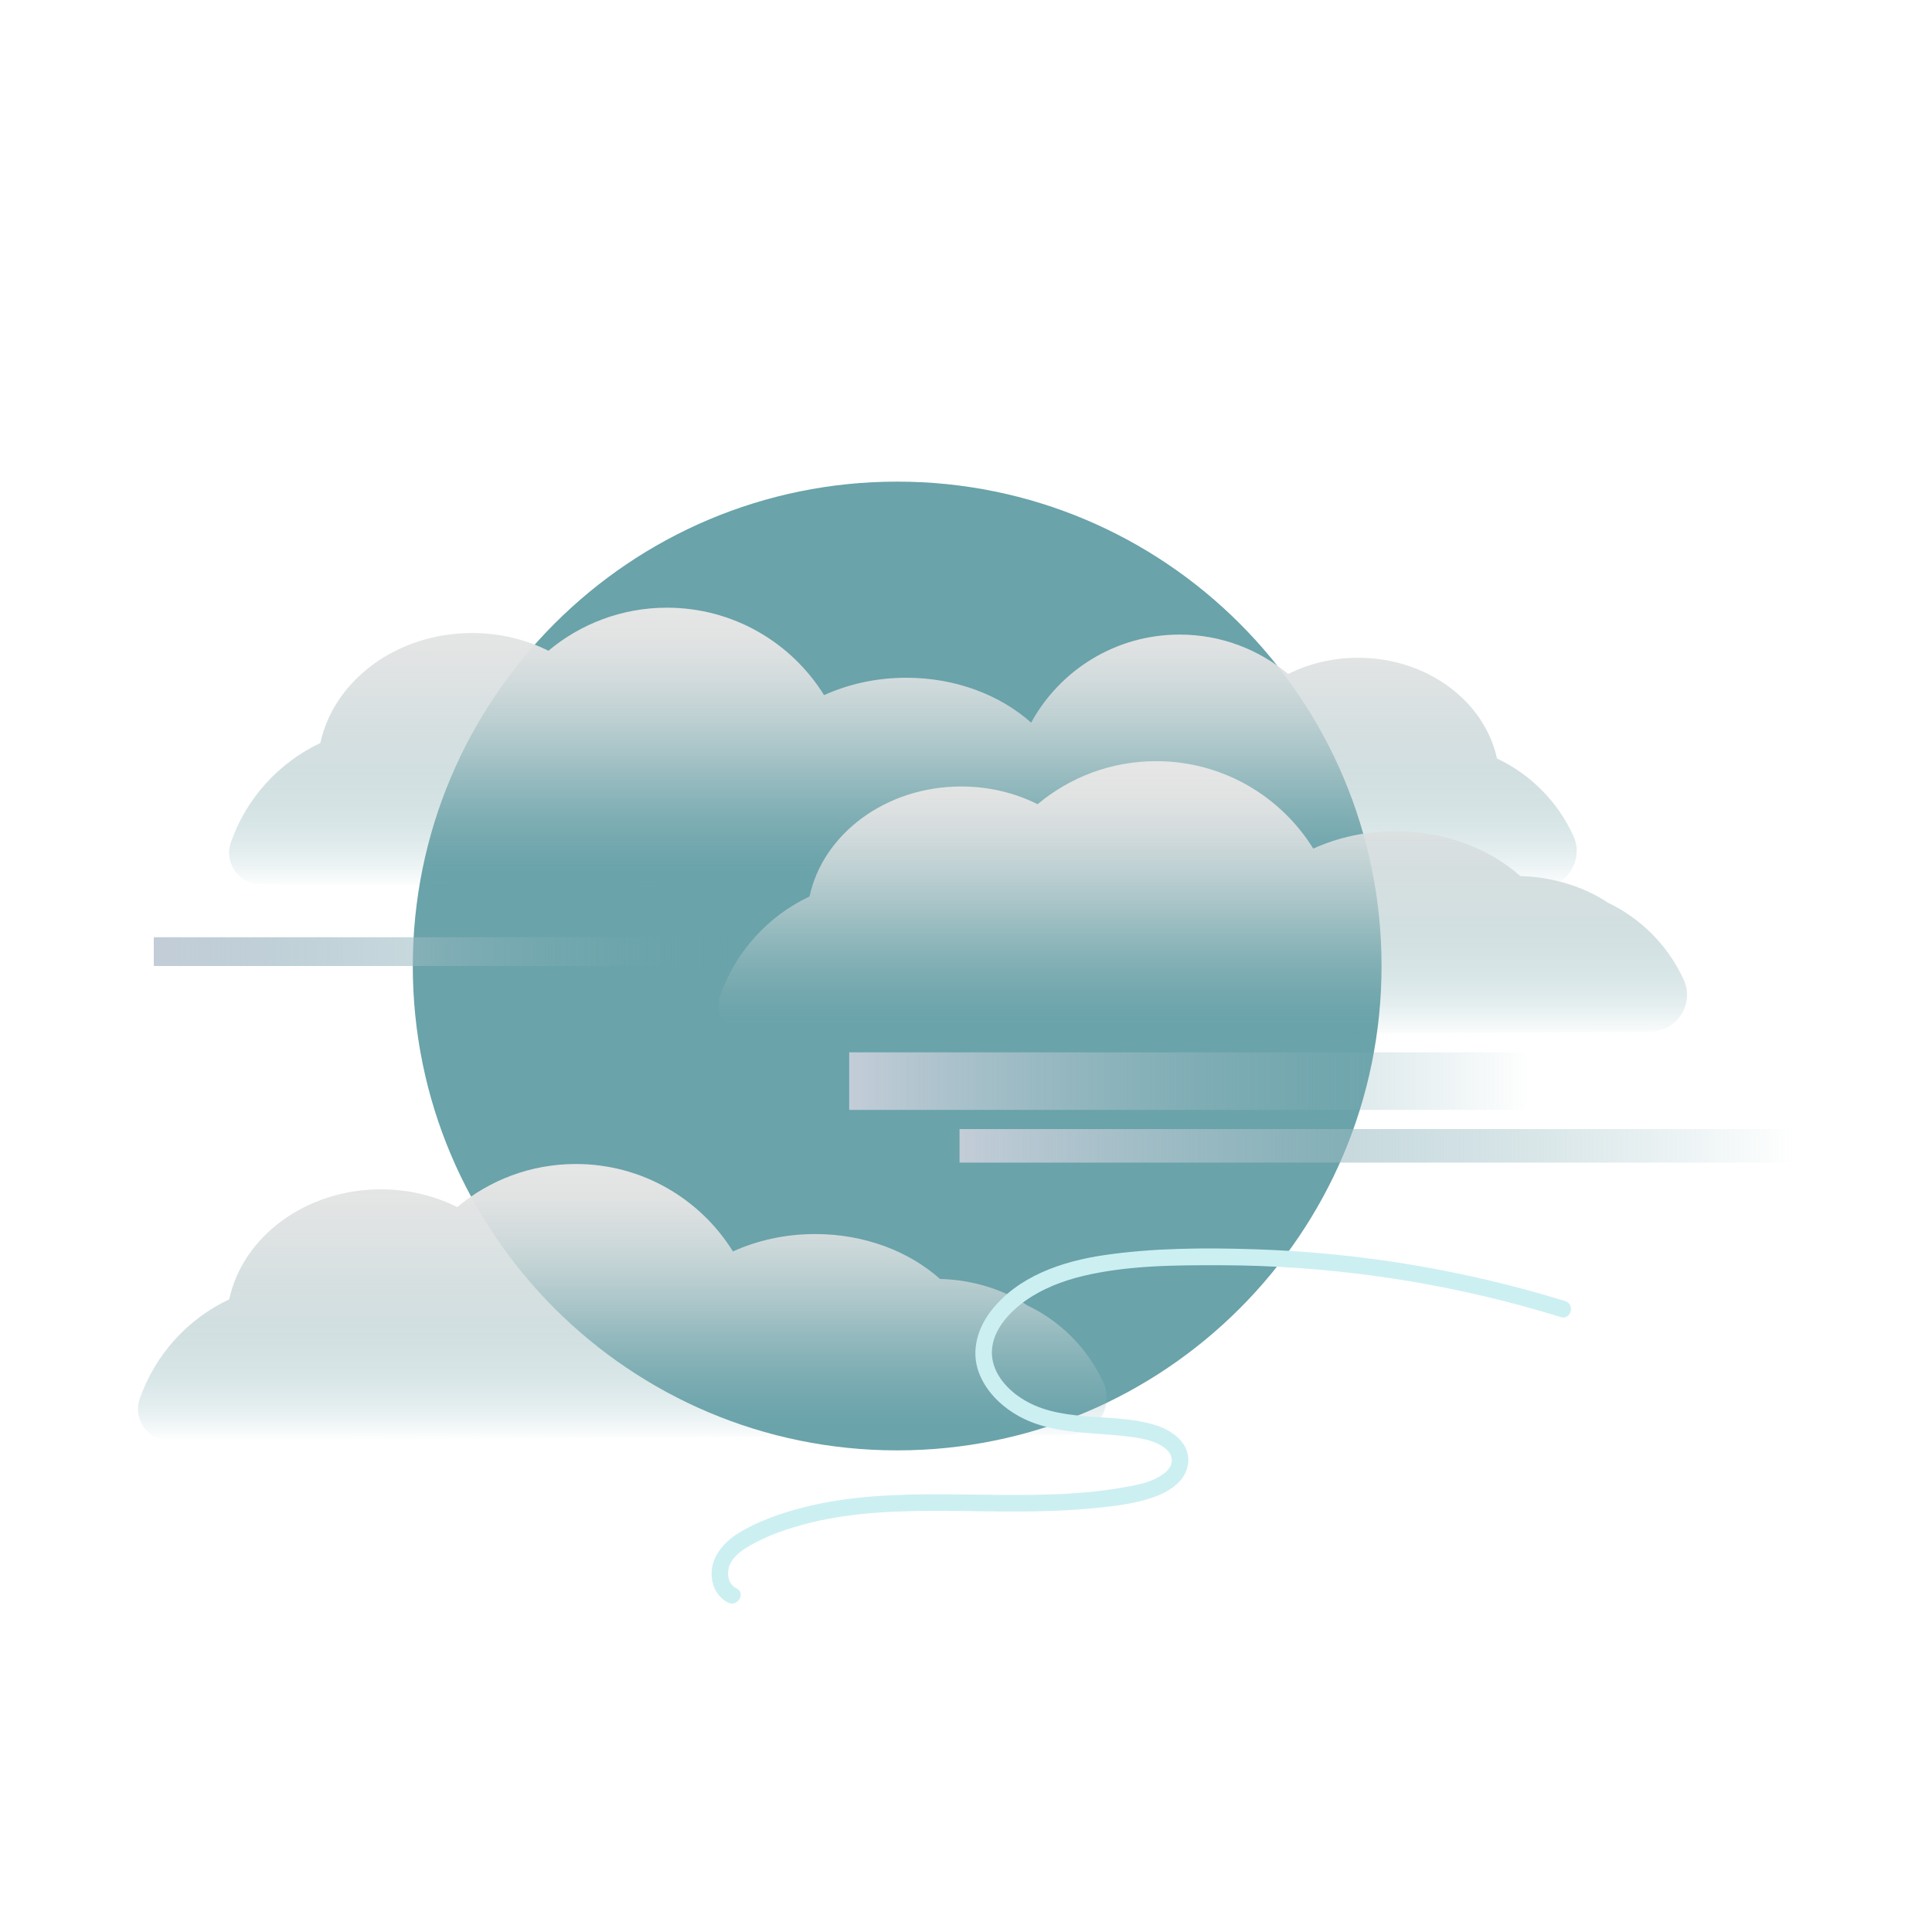
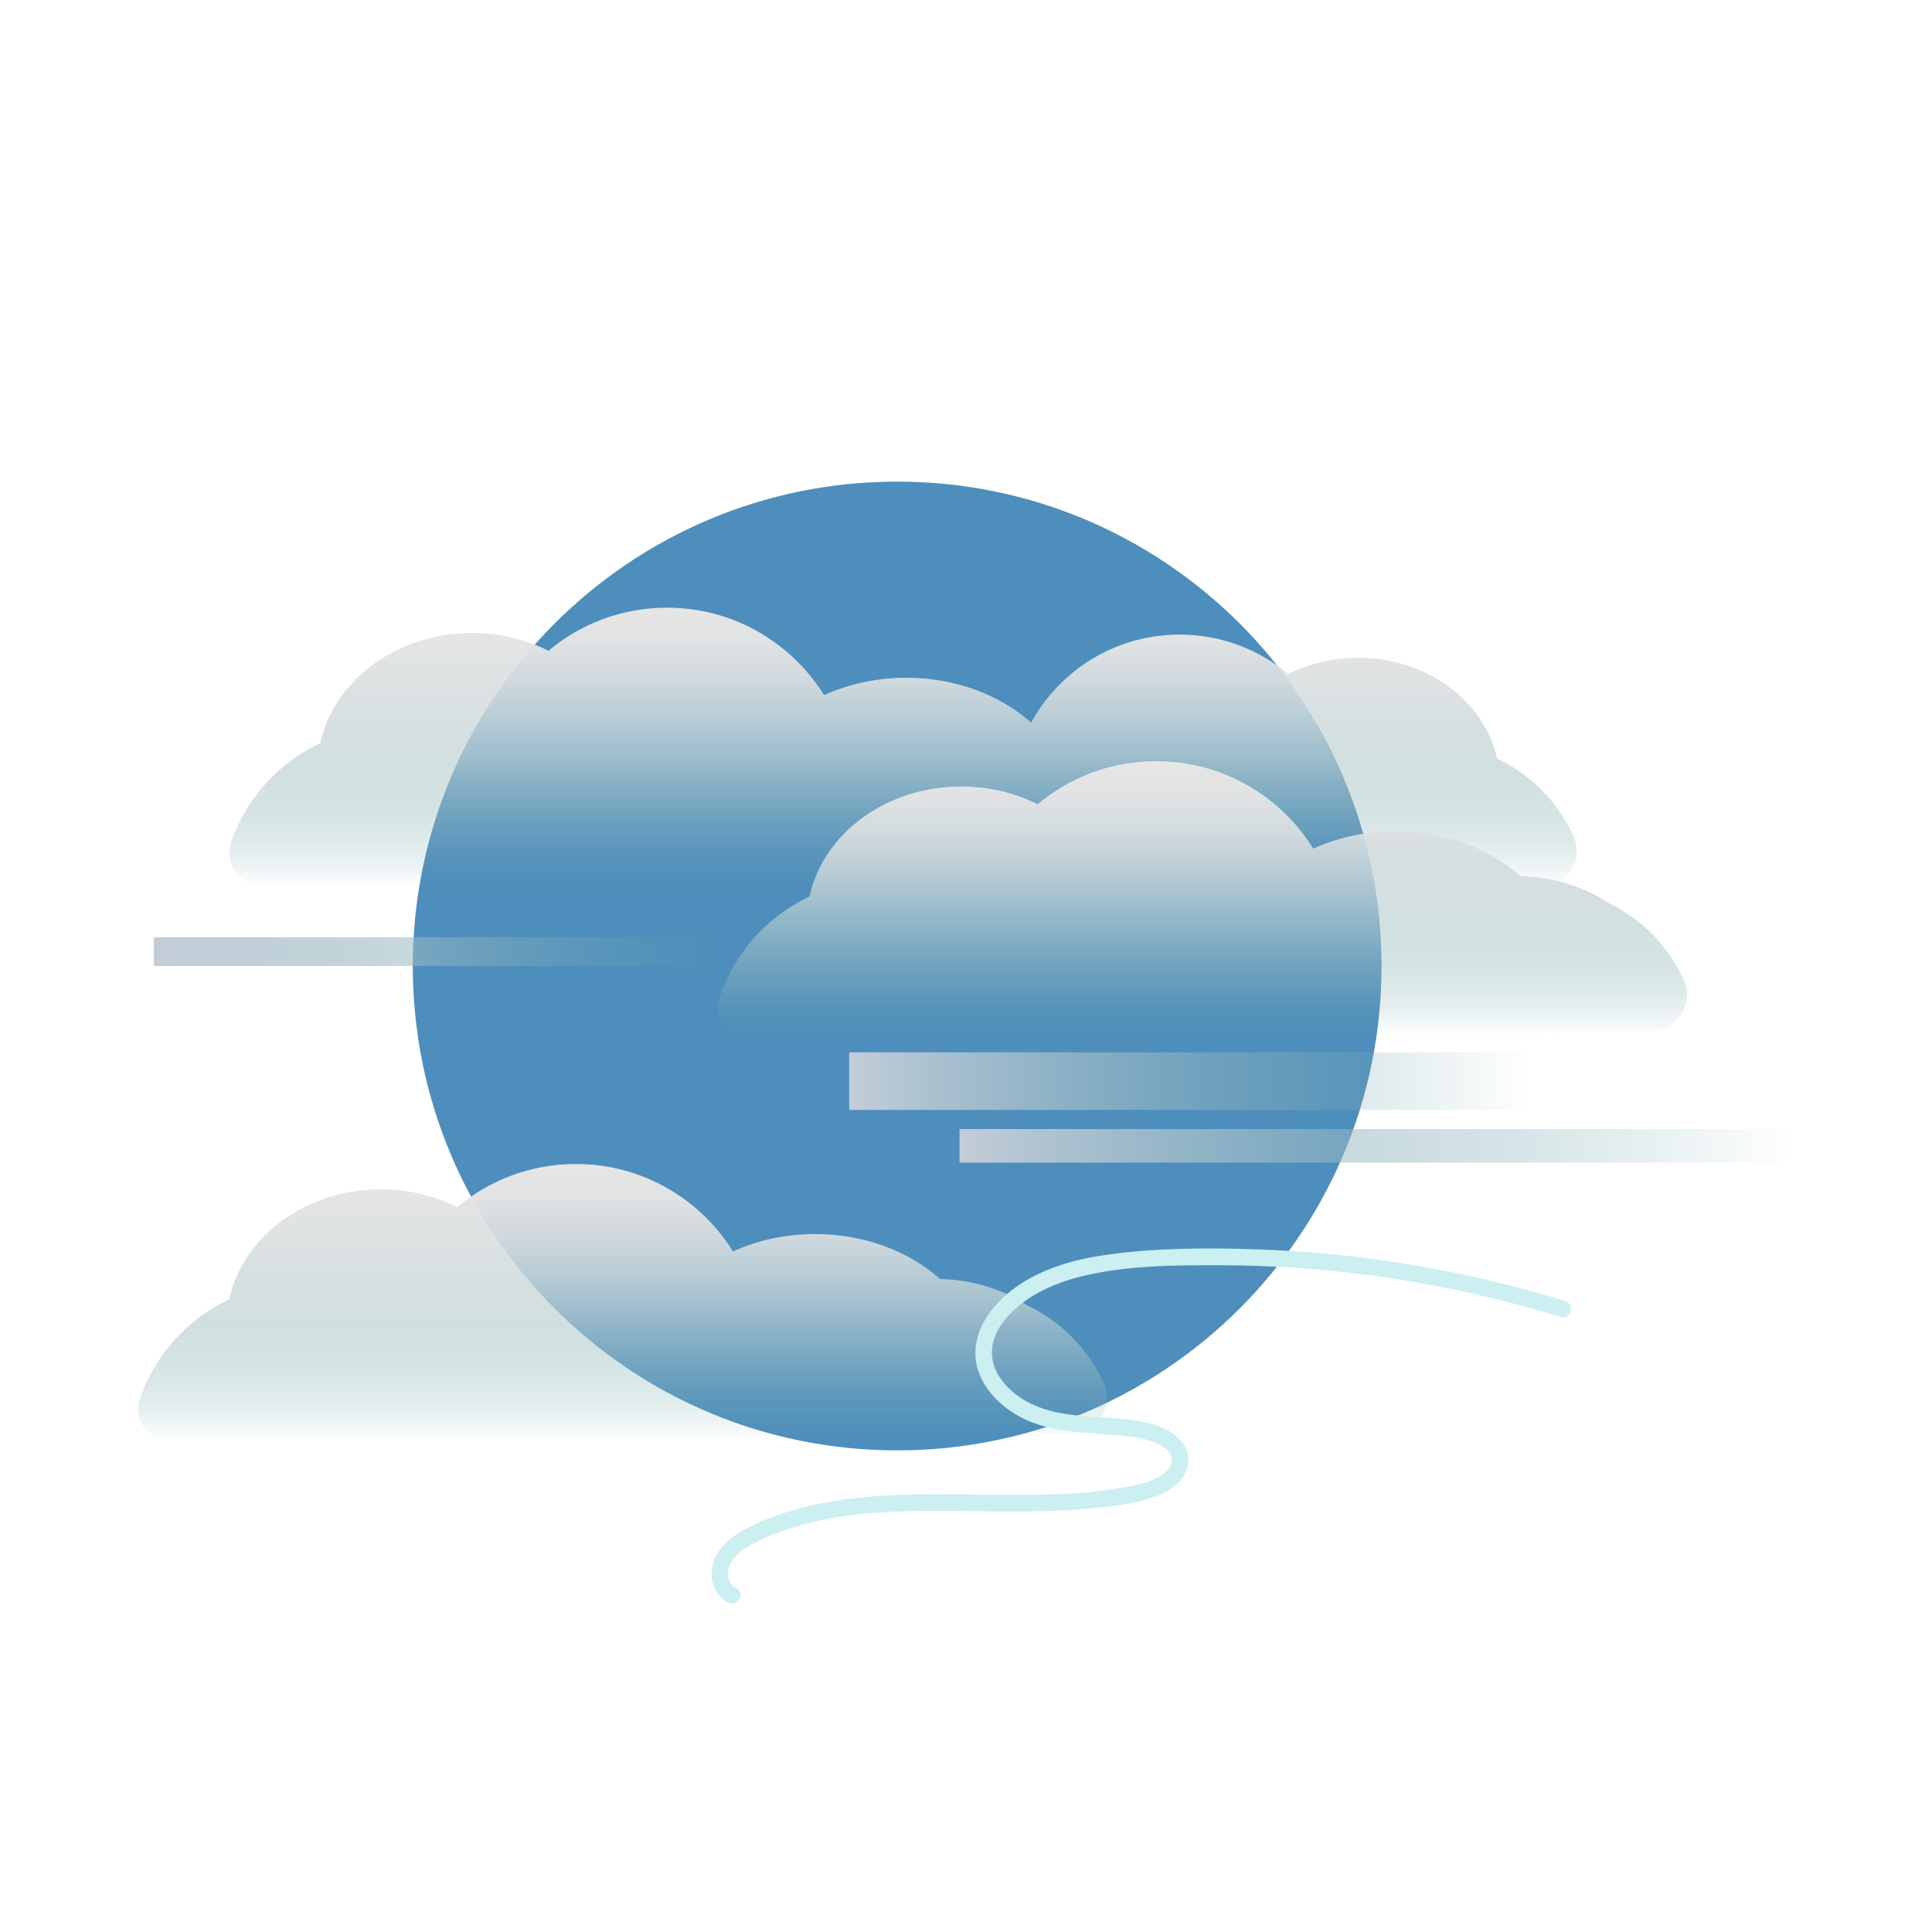
- <svg xmlns="http://www.w3.org/2000/svg" xmlns:xlink="http://www.w3.org/1999/xlink" id="Broken_Clouds" viewBox="0 0 350 350">
+ <svg xmlns="http://www.w3.org/2000/svg" width="350" height="350" viewBox="0 0 350 350" fill="none">
+   <path d="M162.53 262.75C210.993 262.75 250.28 223.463 250.28 175C250.28 126.537 210.993 87.25 162.53 87.25C114.067 87.25 74.78 126.537 74.78 175C74.78 223.463 114.067 262.75 162.53 262.75Z" fill="#4E8EBC" />
+   <path d="M278.89 160.86C283.75 160.86 287.05 155.84 285.03 151.42C282.22 145.27 277.3 140.29 271.19 137.41C268.94 127.02 258.54 119.16 246.03 119.16C241.42 119.16 237.1 120.23 233.36 122.1C228.04 117.64 221.18 114.96 213.7 114.96C202.1 114.96 192.01 121.4 186.8 130.91C181.2 125.92 173.14 122.78 164.19 122.78C158.78 122.78 153.7 123.93 149.29 125.93C143.38 116.42 132.85 110.09 120.83 110.09C112.65 110.09 105.17 113.02 99.35 117.89C95.27 115.85 90.55 114.68 85.51 114.68C71.85 114.68 60.48 123.26 58.03 134.61C50.48 138.17 44.59 144.66 41.83 152.62C40.54 156.34 43.33 160.23 47.27 160.23L278.89 160.86Z" fill="url(#paint0_linear_45_26)" />
+   <path d="M275.42 158.71C269.82 153.72 261.76 150.58 252.81 150.58C247.4 150.58 242.32 151.73 237.91 153.73C232 144.22 221.47 137.89 209.45 137.89C201.27 137.89 193.79 140.82 187.97 145.69C183.89 143.65 179.17 142.48 174.13 142.48C160.47 142.48 149.1 151.06 146.65 162.41C139.1 165.97 133.21 172.46 130.45 180.42C129.16 184.14 131.95 188.03 135.89 188.03L298.88 186.93C303.74 186.93 307.04 181.91 305.02 177.49C302.21 171.34 297.29 166.36 291.18 163.48C291.18 163.48 285.07 158.93 275.42 158.72V158.71Z" fill="url(#paint1_linear_45_26)" />
+   <path d="M170.29 231.69C164.69 226.7 156.63 223.56 147.68 223.56C142.27 223.56 137.19 224.71 132.78 226.71C126.87 217.2 116.34 210.87 104.32 210.87C96.14 210.87 88.66 213.8 82.84 218.67C78.76 216.63 74.04 215.46 69 215.46C55.34 215.46 43.97 224.04 41.52 235.39C33.97 238.95 28.08 245.44 25.32 253.4C24.03 257.12 26.82 261.01 30.76 261.01L193.75 259.91C198.61 259.91 201.91 254.89 199.89 250.47C197.08 244.32 192.16 239.34 186.05 236.46C186.05 236.46 179.94 231.91 170.29 231.7V231.69Z" fill="url(#paint2_linear_45_26)" />
+   <path d="M173.83 210.62L325 210.62V204.54L173.83 204.54V210.62Z" fill="url(#paint3_linear_45_26)" />
+   <path d="M27.86 175H132.12V169.79H27.86V175Z" fill="url(#paint4_linear_45_26)" />
+   <path d="M277.21 190.64H153.84V201.07H277.21V190.64Z" fill="url(#paint5_linear_45_26)" />
+   <path d="M283.54 235.7C265.26 230.07 246.24 226.9 227.12 226.31C218.11 226.03 208.9 226.07 199.96 227.39C192.36 228.51 184.33 231.23 179.49 237.54C177.11 240.64 175.92 244.64 177.26 248.45C178.48 251.91 181.22 254.63 184.36 256.43C188.09 258.57 192.33 259.2 196.55 259.57C198.86 259.77 201.19 259.89 203.5 260.14C205.56 260.37 207.81 260.63 209.71 261.53C211.01 262.15 212.49 263.24 212.26 264.88C212.04 266.38 210.44 267.33 209.21 267.93C207.48 268.77 205.54 269.09 203.67 269.43C201.56 269.81 199.44 270.09 197.3 270.3C188.55 271.13 179.76 270.75 170.99 270.71C162.49 270.68 153.88 270.96 145.6 273.07C141.59 274.1 137.43 275.51 133.88 277.68C130.73 279.6 128.18 282.8 129.1 286.69C129.47 288.25 130.47 289.62 131.91 290.33C133.64 291.18 135.16 288.6 133.42 287.74C132.09 287.08 131.69 285.59 131.98 284.2C132.35 282.43 133.92 281.16 135.39 280.27C138.86 278.16 142.88 276.84 146.8 275.86C154.84 273.87 163.18 273.67 171.42 273.71C179.83 273.75 188.27 274.09 196.66 273.35C200.61 273 204.83 272.61 208.62 271.36C211.53 270.4 214.8 268.5 215.23 265.17C215.71 261.47 212.38 259.11 209.24 258.15C205.11 256.88 200.6 256.92 196.33 256.54C192.06 256.16 188.24 255.47 184.79 253.15C182.03 251.3 179.61 248.34 179.69 244.86C179.77 240.99 182.84 237.71 185.82 235.6C188.8 233.49 192.47 232.05 196.14 231.17C204.25 229.22 212.92 229.19 221.22 229.21C239.77 229.26 258.28 231.78 276.17 236.68C278.37 237.28 280.57 237.93 282.75 238.6C284.6 239.17 285.39 236.28 283.55 235.71L283.54 235.7Z" fill="#CCEFF2" />
  <defs>
-     <style>.cls-1{fill:url(#linear-gradient-2);}.cls-2{fill:url(#linear-gradient-6);}.cls-3{fill:url(#linear-gradient-5);}.cls-4{fill:url(#linear-gradient-3);}.cls-5{fill:url(#linear-gradient);}.cls-6{fill:#6aa3aa;}.cls-7{fill:#cceff2;}.cls-8{fill:url(#linear-gradient-4);}</style>
-     <linearGradient id="linear-gradient" x1="163.57" y1="160.86" x2="163.57" y2="110.09" gradientUnits="userSpaceOnUse">
-       <stop offset="0" stop-color="#6aa3aa" stop-opacity="0" />
-       <stop offset=".04" stop-color="#72a7ae" stop-opacity=".07" />
-       <stop offset=".18" stop-color="#91b8bc" stop-opacity=".31" />
-       <stop offset=".33" stop-color="#abc6c9" stop-opacity=".52" />
-       <stop offset=".47" stop-color="#c0d1d3" stop-opacity=".7" />
-       <stop offset=".61" stop-color="#d0dadb" stop-opacity=".83" />
-       <stop offset=".75" stop-color="#dce0e1" stop-opacity=".92" />
-       <stop offset=".88" stop-color="#e3e4e4" stop-opacity=".98" />
-       <stop offset="1" stop-color="#e6e6e6" />
+     <linearGradient id="paint0_linear_45_26" x1="163.57" y1="160.86" x2="163.57" y2="110.09" gradientUnits="userSpaceOnUse">
+       <stop stop-color="#6AA3AA" stop-opacity="0" />
+       <stop offset="0.04" stop-color="#72A7AE" stop-opacity="0.07" />
+       <stop offset="0.18" stop-color="#91B8BC" stop-opacity="0.31" />
+       <stop offset="0.33" stop-color="#ABC6C9" stop-opacity="0.52" />
+       <stop offset="0.47" stop-color="#C0D1D3" stop-opacity="0.7" />
+       <stop offset="0.61" stop-color="#D0DADB" stop-opacity="0.83" />
+       <stop offset="0.75" stop-color="#DCE0E1" stop-opacity="0.92" />
+       <stop offset="0.88" stop-color="#E3E4E4" stop-opacity="0.98" />
+       <stop offset="1" stop-color="#E6E6E6" />
    </linearGradient>
-     <linearGradient id="linear-gradient-2" x1="217.87" y1="188.03" x2="217.87" y2="137.89" xlink:href="#linear-gradient" />
-     <linearGradient id="linear-gradient-3" x1="112.75" y1="261.01" x2="112.75" y2="210.87" xlink:href="#linear-gradient" />
-     <linearGradient id="linear-gradient-4" x1="173.83" y1="207.58" x2="325" y2="207.58" gradientTransform="translate(498.83 415.16) rotate(-180)" gradientUnits="userSpaceOnUse">
-       <stop offset="0" stop-color="#c3cdd8" />
-       <stop offset=".32" stop-color="#a7c0c9" stop-opacity=".69" />
-       <stop offset="1" stop-color="#6aa3aa" stop-opacity="0" />
+     <linearGradient id="paint1_linear_45_26" x1="217.87" y1="188.03" x2="217.87" y2="137.89" gradientUnits="userSpaceOnUse">
+       <stop stop-color="#6AA3AA" stop-opacity="0" />
+       <stop offset="0.04" stop-color="#72A7AE" stop-opacity="0.07" />
+       <stop offset="0.18" stop-color="#91B8BC" stop-opacity="0.31" />
+       <stop offset="0.33" stop-color="#ABC6C9" stop-opacity="0.52" />
+       <stop offset="0.47" stop-color="#C0D1D3" stop-opacity="0.7" />
+       <stop offset="0.61" stop-color="#D0DADB" stop-opacity="0.83" />
+       <stop offset="0.75" stop-color="#DCE0E1" stop-opacity="0.92" />
+       <stop offset="0.88" stop-color="#E3E4E4" stop-opacity="0.98" />
+       <stop offset="1" stop-color="#E6E6E6" />
    </linearGradient>
-     <linearGradient id="linear-gradient-5" x1="27.87" y1="172.39" x2="132.12" y2="172.39" gradientTransform="translate(159.99 344.79) rotate(-180)" xlink:href="#linear-gradient-4" />
-     <linearGradient id="linear-gradient-6" x1="153.84" y1="195.85" x2="277.22" y2="195.85" gradientTransform="matrix(1, 0, 0, 1, 0, 0)" xlink:href="#linear-gradient-4" />
+     <linearGradient id="paint2_linear_45_26" x1="112.75" y1="261.01" x2="112.75" y2="210.87" gradientUnits="userSpaceOnUse">
+       <stop stop-color="#6AA3AA" stop-opacity="0" />
+       <stop offset="0.04" stop-color="#72A7AE" stop-opacity="0.07" />
+       <stop offset="0.18" stop-color="#91B8BC" stop-opacity="0.31" />
+       <stop offset="0.33" stop-color="#ABC6C9" stop-opacity="0.52" />
+       <stop offset="0.47" stop-color="#C0D1D3" stop-opacity="0.7" />
+       <stop offset="0.61" stop-color="#D0DADB" stop-opacity="0.83" />
+       <stop offset="0.75" stop-color="#DCE0E1" stop-opacity="0.92" />
+       <stop offset="0.88" stop-color="#E3E4E4" stop-opacity="0.98" />
+       <stop offset="1" stop-color="#E6E6E6" />
+     </linearGradient>
+     <linearGradient id="paint3_linear_45_26" x1="173.83" y1="207.58" x2="325" y2="207.58" gradientUnits="userSpaceOnUse">
+       <stop stop-color="#C3CDD8" />
+       <stop offset="0.32" stop-color="#A7C0C9" stop-opacity="0.69" />
+       <stop offset="1" stop-color="#6AA3AA" stop-opacity="0" />
+     </linearGradient>
+     <linearGradient id="paint4_linear_45_26" x1="27.87" y1="172.39" x2="132.12" y2="172.39" gradientUnits="userSpaceOnUse">
+       <stop stop-color="#C3CDD8" />
+       <stop offset="0.32" stop-color="#A7C0C9" stop-opacity="0.69" />
+       <stop offset="1" stop-color="#6AA3AA" stop-opacity="0" />
+     </linearGradient>
+     <linearGradient id="paint5_linear_45_26" x1="153.84" y1="195.85" x2="277.22" y2="195.85" gradientUnits="userSpaceOnUse">
+       <stop stop-color="#C3CDD8" />
+       <stop offset="0.32" stop-color="#A7C0C9" stop-opacity="0.69" />
+       <stop offset="1" stop-color="#6AA3AA" stop-opacity="0" />
+     </linearGradient>
  </defs>
-   <g>
-     <circle class="cls-6" cx="162.53" cy="175" r="87.75" />
-     <path class="cls-5" d="m278.89,160.86c4.86,0,8.16-5.02,6.14-9.44-2.81-6.15-7.73-11.13-13.84-14.01-2.25-10.39-12.65-18.25-25.16-18.25-4.61,0-8.93,1.07-12.67,2.94-5.32-4.46-12.18-7.14-19.66-7.14-11.6,0-21.69,6.44-26.9,15.95-5.6-4.99-13.66-8.13-22.61-8.13-5.41,0-10.49,1.15-14.9,3.15-5.91-9.51-16.44-15.84-28.46-15.84-8.18,0-15.66,2.93-21.48,7.8-4.08-2.04-8.8-3.21-13.84-3.21-13.66,0-25.03,8.58-27.48,19.93-7.55,3.56-13.44,10.05-16.2,18.01-1.29,3.72,1.5,7.61,5.44,7.61l231.62.63Z" />
-     <path class="cls-1" d="m275.42,158.71c-5.6-4.99-13.66-8.13-22.61-8.13-5.41,0-10.49,1.15-14.9,3.15-5.91-9.51-16.44-15.84-28.46-15.84-8.18,0-15.66,2.93-21.48,7.8-4.08-2.04-8.8-3.21-13.84-3.21-13.66,0-25.03,8.58-27.48,19.93-7.55,3.56-13.44,10.05-16.2,18.01-1.29,3.72,1.5,7.61,5.44,7.61l162.99-1.1c4.86,0,8.16-5.02,6.14-9.44-2.81-6.15-7.73-11.13-13.84-14.01,0,0-6.11-4.55-15.76-4.76Z" />
-     <path class="cls-4" d="m170.29,231.69c-5.6-4.99-13.66-8.13-22.61-8.13-5.41,0-10.49,1.15-14.9,3.15-5.91-9.51-16.44-15.84-28.46-15.84-8.18,0-15.66,2.93-21.48,7.8-4.08-2.04-8.8-3.21-13.84-3.21-13.66,0-25.03,8.58-27.48,19.93-7.55,3.56-13.44,10.05-16.2,18.01-1.29,3.72,1.5,7.61,5.44,7.61l162.99-1.1c4.86,0,8.16-5.02,6.14-9.44-2.81-6.15-7.73-11.13-13.84-14.01,0,0-6.11-4.55-15.76-4.76Z" />
-     <rect class="cls-8" x="173.83" y="204.54" width="151.17" height="6.08" transform="translate(498.83 415.16) rotate(180)" />
-     <rect class="cls-3" x="27.87" y="169.79" width="104.26" height="5.21" transform="translate(159.99 344.79) rotate(180)" />
-     <rect class="cls-2" x="153.84" y="190.64" width="123.37" height="10.43" />
-   </g>
-   <path class="cls-7" d="m283.54,235.7c-18.28-5.63-37.3-8.8-56.42-9.39-9.01-.28-18.22-.24-27.16,1.08-7.6,1.12-15.63,3.84-20.47,10.15-2.38,3.1-3.57,7.1-2.23,10.91,1.22,3.46,3.96,6.18,7.1,7.98,3.73,2.14,7.97,2.77,12.19,3.14,2.31.2,4.64.32,6.95.57,2.06.23,4.31.49,6.21,1.39,1.3.62,2.78,1.71,2.55,3.35-.22,1.5-1.82,2.45-3.05,3.05-1.73.84-3.67,1.16-5.54,1.5-2.11.38-4.23.66-6.37.87-8.75.83-17.54.45-26.31.41-8.5-.03-17.11.25-25.39,2.36-4.01,1.03-8.17,2.44-11.72,4.61-3.15,1.92-5.7,5.12-4.78,9.01.37,1.56,1.37,2.93,2.81,3.64,1.73.85,3.25-1.73,1.51-2.59-1.33-.66-1.73-2.15-1.44-3.54.37-1.77,1.94-3.04,3.41-3.93,3.47-2.11,7.49-3.43,11.41-4.41,8.04-1.99,16.38-2.19,24.62-2.15,8.41.04,16.85.38,25.24-.36,3.95-.35,8.17-.74,11.96-1.99,2.91-.96,6.18-2.86,6.61-6.19.48-3.7-2.85-6.06-5.99-7.02-4.13-1.27-8.64-1.23-12.91-1.61s-8.09-1.07-11.54-3.39c-2.76-1.85-5.18-4.81-5.1-8.29.08-3.87,3.15-7.15,6.13-9.26s6.65-3.55,10.32-4.43c8.11-1.95,16.78-1.98,25.08-1.96,18.55.05,37.06,2.57,54.95,7.47,2.2.6,4.4,1.25,6.58,1.92,1.85.57,2.64-2.32.8-2.89h0Z" />
</svg>
